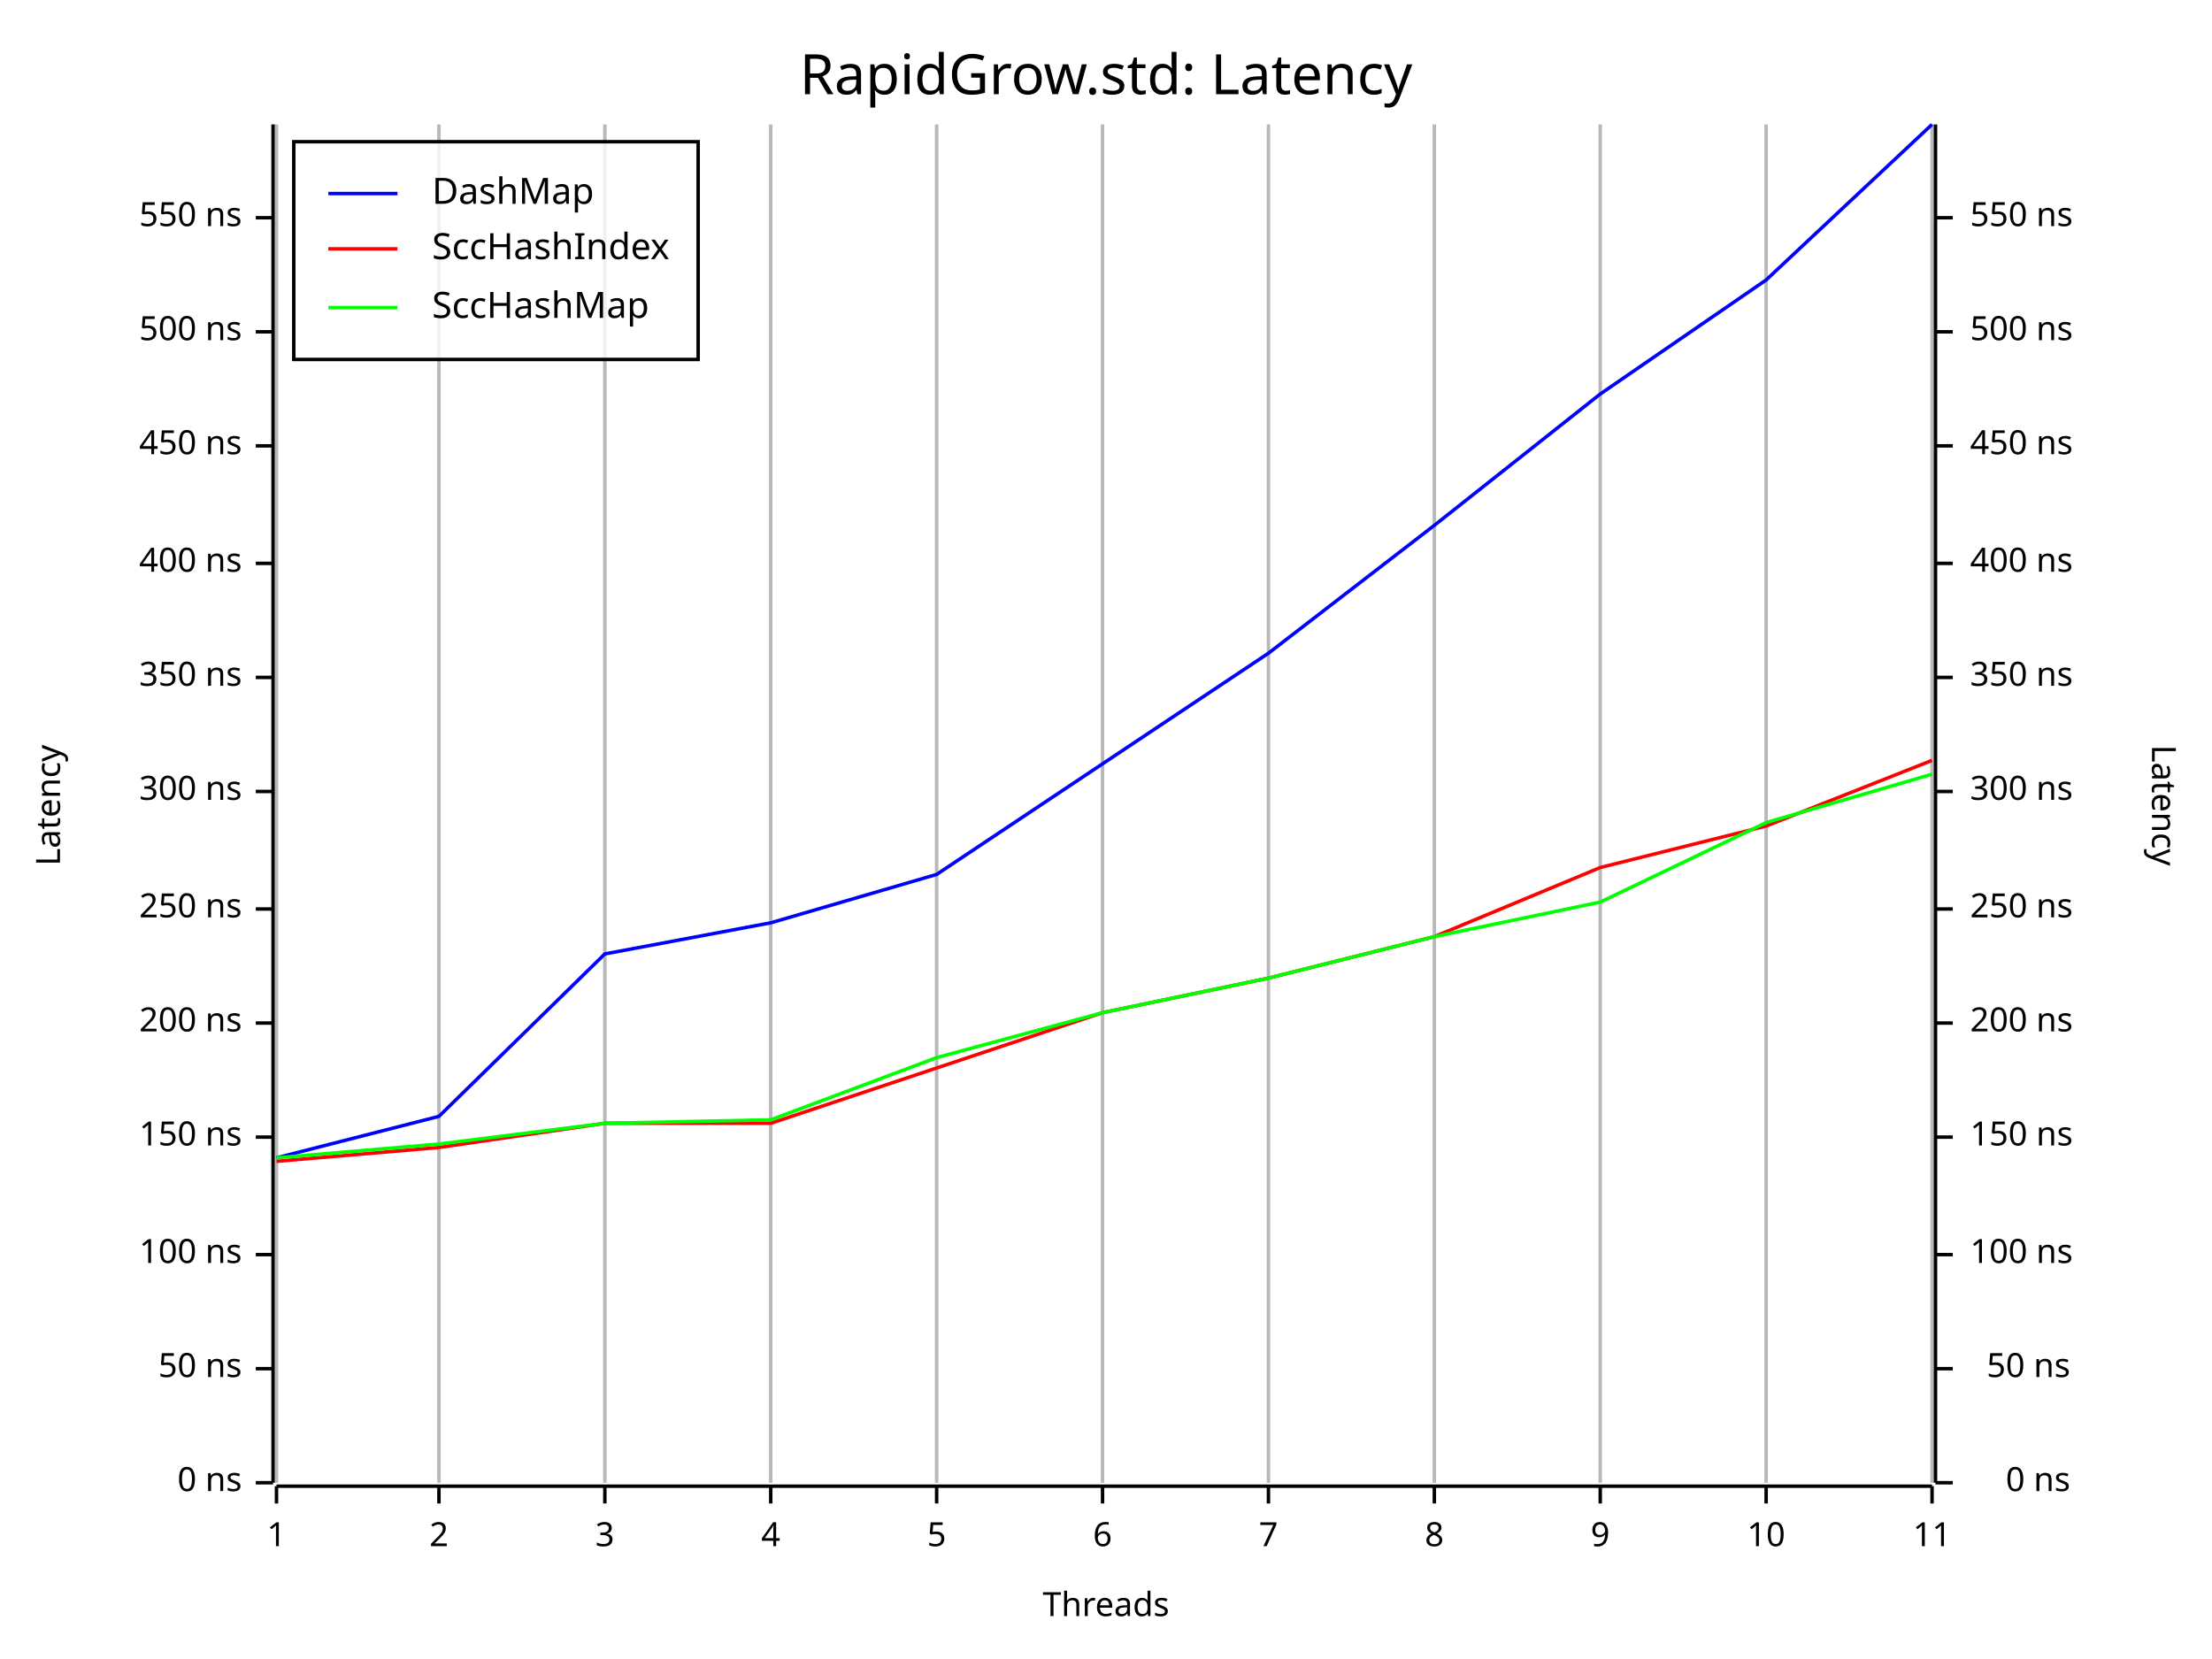
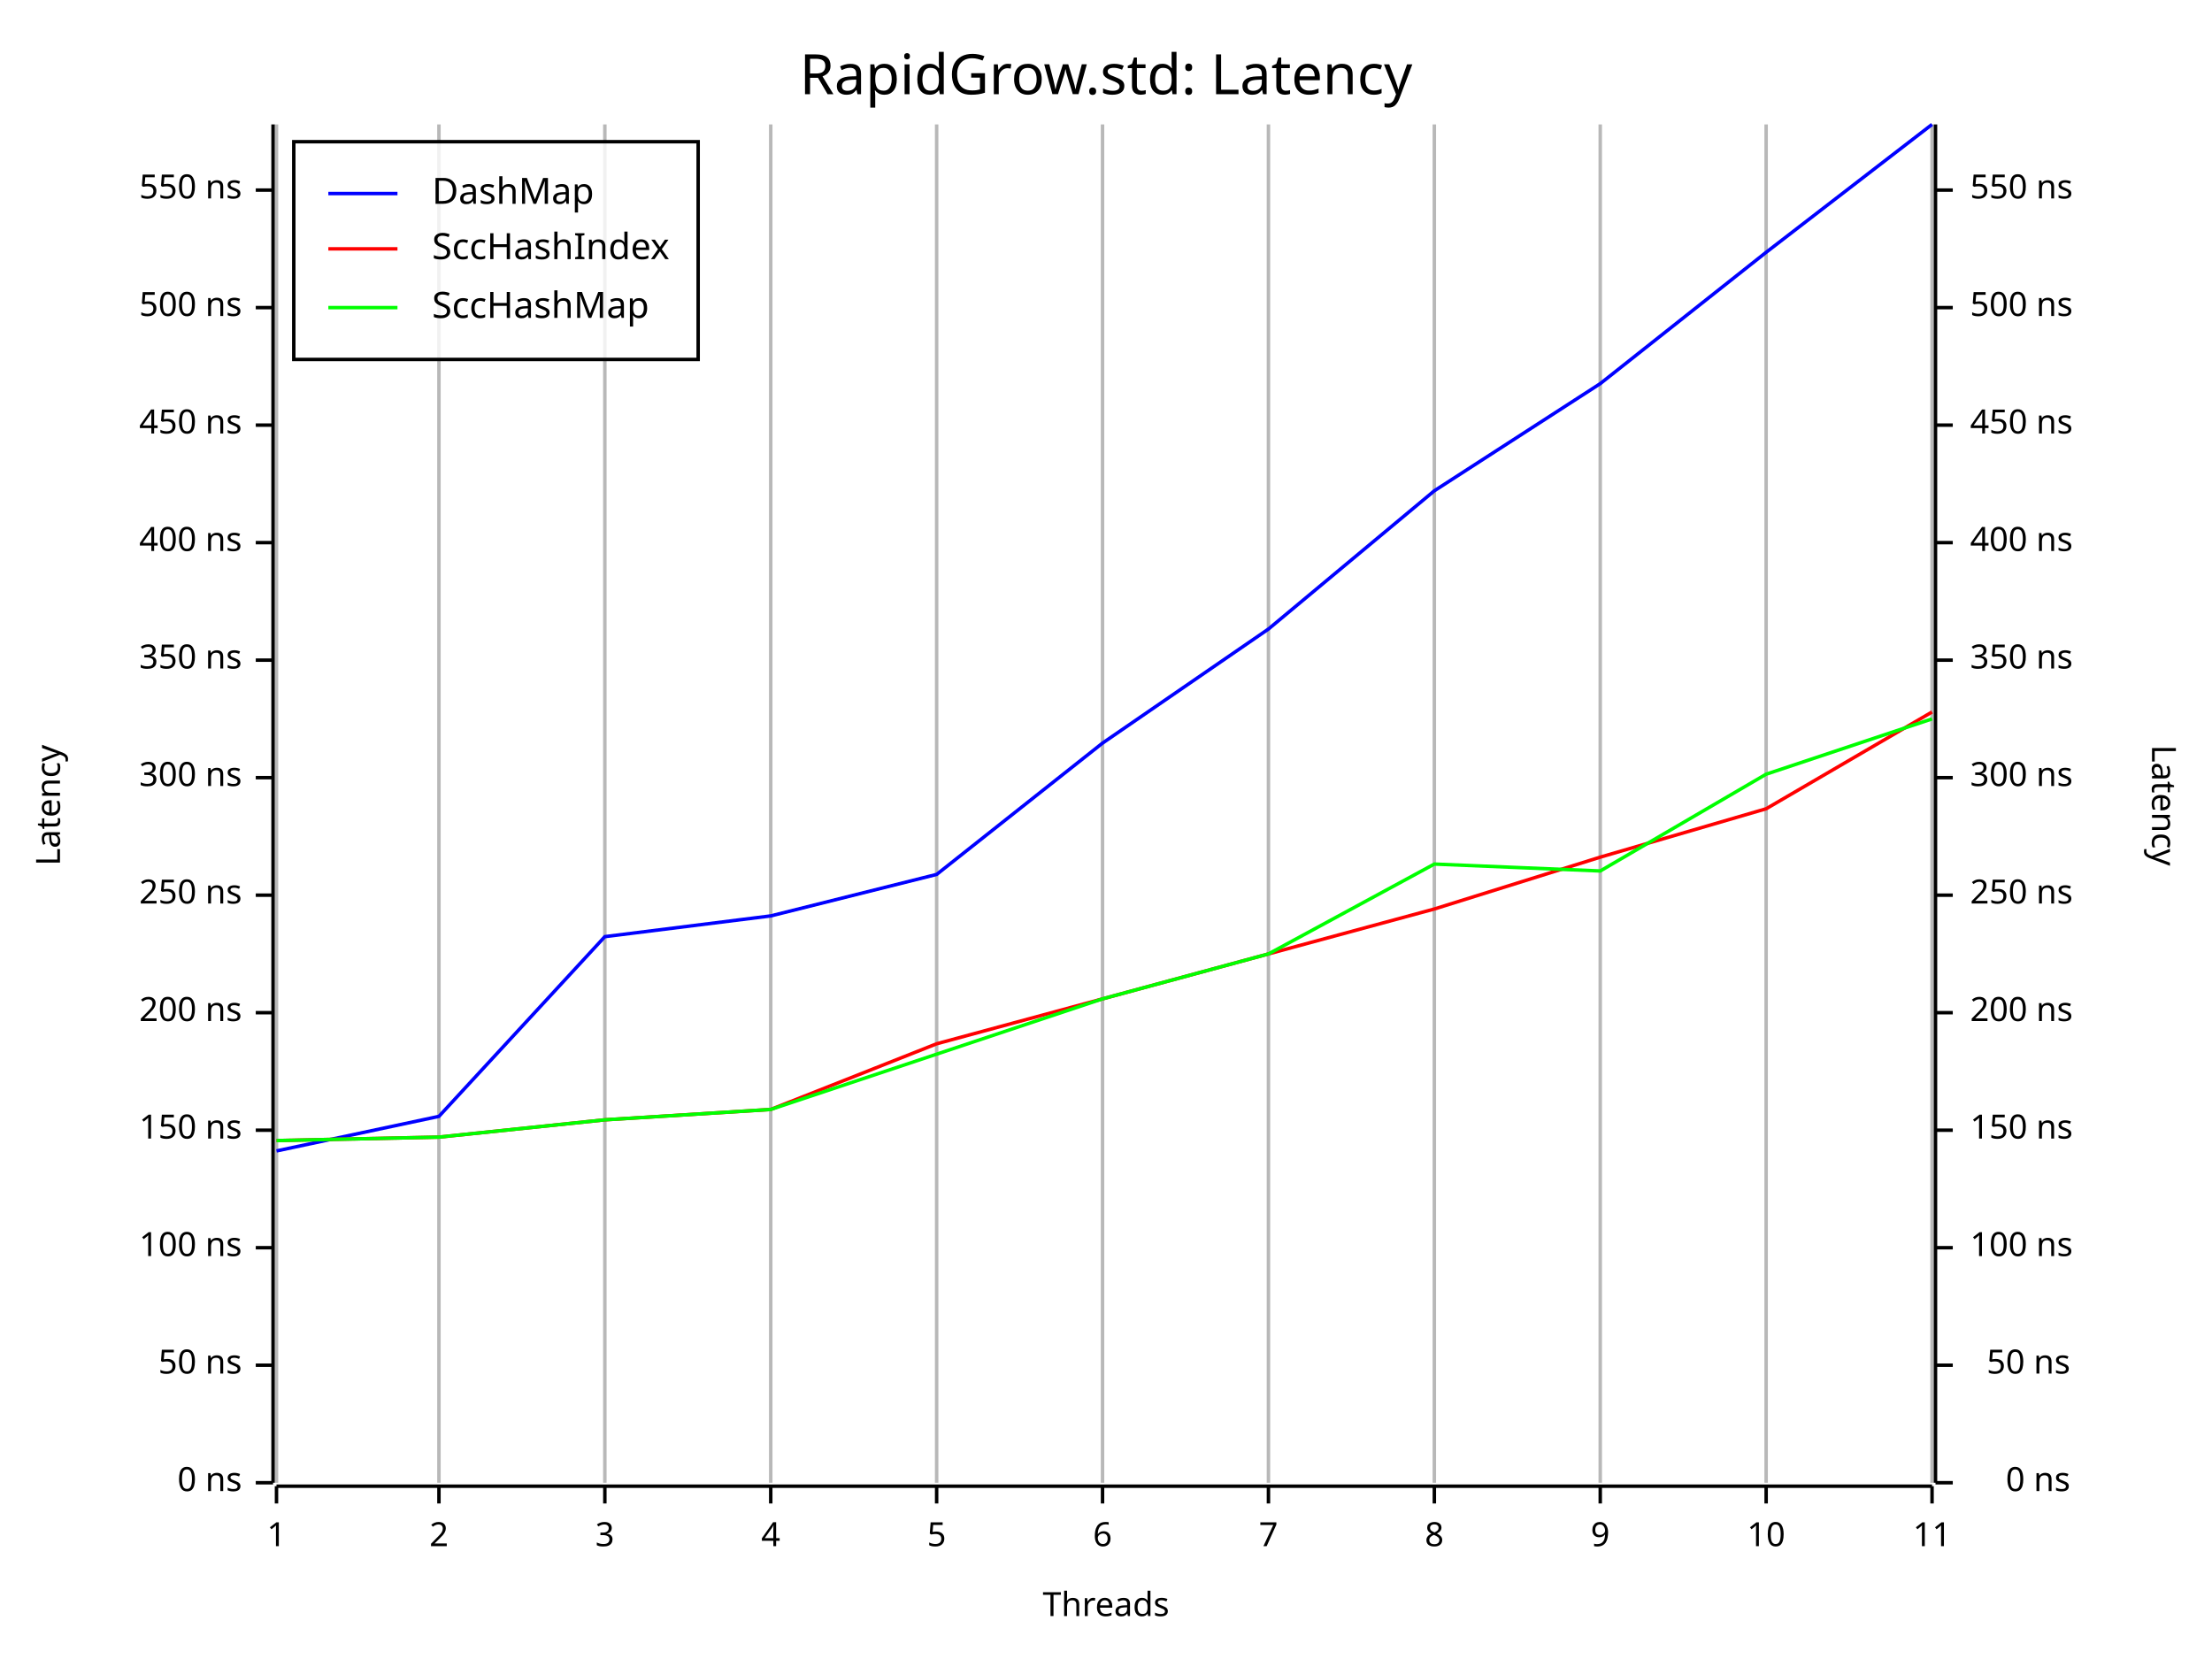
<svg xmlns="http://www.w3.org/2000/svg" width="640" height="480" viewBox="0 0 640 480">
  <rect x="0" y="0" width="640" height="480" opacity="1" fill="#FFFFFF" stroke="none" />
  <text x="320" y="15" dy="0.76em" text-anchor="middle" font-family="Fira Code" font-size="16.129" opacity="1" fill="#000000">
RapidGrow.std: Latency
</text>
  <line opacity="0.1" stroke="#000000" stroke-width="1" x1="80" y1="429" x2="80" y2="36" />
  <line opacity="0.1" stroke="#000000" stroke-width="1" x1="127" y1="429" x2="127" y2="36" />
  <line opacity="0.1" stroke="#000000" stroke-width="1" x1="175" y1="429" x2="175" y2="36" />
  <line opacity="0.1" stroke="#000000" stroke-width="1" x1="223" y1="429" x2="223" y2="36" />
  <line opacity="0.1" stroke="#000000" stroke-width="1" x1="271" y1="429" x2="271" y2="36" />
  <line opacity="0.1" stroke="#000000" stroke-width="1" x1="319" y1="429" x2="319" y2="36" />
  <line opacity="0.1" stroke="#000000" stroke-width="1" x1="367" y1="429" x2="367" y2="36" />
  <line opacity="0.1" stroke="#000000" stroke-width="1" x1="415" y1="429" x2="415" y2="36" />
  <line opacity="0.1" stroke="#000000" stroke-width="1" x1="463" y1="429" x2="463" y2="36" />
  <line opacity="0.1" stroke="#000000" stroke-width="1" x1="511" y1="429" x2="511" y2="36" />
  <line opacity="0.1" stroke="#000000" stroke-width="1" x1="559" y1="429" x2="559" y2="36" />
  <text x="10" y="233" dy="0.76em" text-anchor="middle" font-family="sans-serif" font-size="9.677" opacity="1" fill="#000000" transform="rotate(270, 10, 233)">
Latency
</text>
  <text x="320" y="470" dy="-0.5ex" text-anchor="middle" font-family="sans-serif" font-size="9.677" opacity="1" fill="#000000">
Threads
</text>
  <text x="630" y="233" dy="0.76em" text-anchor="middle" font-family="sans-serif" font-size="9.677" opacity="1" fill="#000000" transform="rotate(90, 630, 233)">
Latency
</text>
  <line opacity="0.2" stroke="#000000" stroke-width="1" x1="80" y1="429" x2="80" y2="36" />
  <line opacity="0.2" stroke="#000000" stroke-width="1" x1="127" y1="429" x2="127" y2="36" />
  <line opacity="0.2" stroke="#000000" stroke-width="1" x1="175" y1="429" x2="175" y2="36" />
  <line opacity="0.2" stroke="#000000" stroke-width="1" x1="223" y1="429" x2="223" y2="36" />
  <line opacity="0.2" stroke="#000000" stroke-width="1" x1="271" y1="429" x2="271" y2="36" />
  <line opacity="0.2" stroke="#000000" stroke-width="1" x1="319" y1="429" x2="319" y2="36" />
  <line opacity="0.2" stroke="#000000" stroke-width="1" x1="367" y1="429" x2="367" y2="36" />
  <line opacity="0.2" stroke="#000000" stroke-width="1" x1="415" y1="429" x2="415" y2="36" />
  <line opacity="0.2" stroke="#000000" stroke-width="1" x1="463" y1="429" x2="463" y2="36" />
  <line opacity="0.2" stroke="#000000" stroke-width="1" x1="511" y1="429" x2="511" y2="36" />
  <line opacity="0.2" stroke="#000000" stroke-width="1" x1="559" y1="429" x2="559" y2="36" />
  <polyline fill="none" opacity="1" stroke="#000000" stroke-width="1" points="79,36 79,429 " />
  <text x="70" y="429" dy="0.5ex" text-anchor="end" font-family="sans-serif" font-size="9.677" opacity="1" fill="#000000">
0 ns
</text>
  <polyline fill="none" opacity="1" stroke="#000000" stroke-width="1" points="74,429 79,429 " />
-   <text x="70" y="396" dy="0.5ex" text-anchor="end" font-family="sans-serif" font-size="9.677" opacity="1" fill="#000000">
+   <text x="70" y="395" dy="0.5ex" text-anchor="end" font-family="sans-serif" font-size="9.677" opacity="1" fill="#000000">
50 ns
</text>
-   <polyline fill="none" opacity="1" stroke="#000000" stroke-width="1" points="74,396 79,396 " />
-   <text x="70" y="363" dy="0.5ex" text-anchor="end" font-family="sans-serif" font-size="9.677" opacity="1" fill="#000000">
+   <polyline fill="none" opacity="1" stroke="#000000" stroke-width="1" points="74,395 79,395 " />
+   <text x="70" y="361" dy="0.5ex" text-anchor="end" font-family="sans-serif" font-size="9.677" opacity="1" fill="#000000">
100 ns
</text>
-   <polyline fill="none" opacity="1" stroke="#000000" stroke-width="1" points="74,363 79,363 " />
-   <text x="70" y="329" dy="0.5ex" text-anchor="end" font-family="sans-serif" font-size="9.677" opacity="1" fill="#000000">
+   <polyline fill="none" opacity="1" stroke="#000000" stroke-width="1" points="74,361 79,361 " />
+   <text x="70" y="327" dy="0.5ex" text-anchor="end" font-family="sans-serif" font-size="9.677" opacity="1" fill="#000000">
150 ns
</text>
-   <polyline fill="none" opacity="1" stroke="#000000" stroke-width="1" points="74,329 79,329 " />
-   <text x="70" y="296" dy="0.5ex" text-anchor="end" font-family="sans-serif" font-size="9.677" opacity="1" fill="#000000">
+   <polyline fill="none" opacity="1" stroke="#000000" stroke-width="1" points="74,327 79,327 " />
+   <text x="70" y="293" dy="0.5ex" text-anchor="end" font-family="sans-serif" font-size="9.677" opacity="1" fill="#000000">
200 ns
</text>
-   <polyline fill="none" opacity="1" stroke="#000000" stroke-width="1" points="74,296 79,296 " />
-   <text x="70" y="263" dy="0.5ex" text-anchor="end" font-family="sans-serif" font-size="9.677" opacity="1" fill="#000000">
+   <polyline fill="none" opacity="1" stroke="#000000" stroke-width="1" points="74,293 79,293 " />
+   <text x="70" y="259" dy="0.5ex" text-anchor="end" font-family="sans-serif" font-size="9.677" opacity="1" fill="#000000">
250 ns
</text>
-   <polyline fill="none" opacity="1" stroke="#000000" stroke-width="1" points="74,263 79,263 " />
-   <text x="70" y="229" dy="0.5ex" text-anchor="end" font-family="sans-serif" font-size="9.677" opacity="1" fill="#000000">
+   <polyline fill="none" opacity="1" stroke="#000000" stroke-width="1" points="74,259 79,259 " />
+   <text x="70" y="225" dy="0.5ex" text-anchor="end" font-family="sans-serif" font-size="9.677" opacity="1" fill="#000000">
300 ns
</text>
-   <polyline fill="none" opacity="1" stroke="#000000" stroke-width="1" points="74,229 79,229 " />
-   <text x="70" y="196" dy="0.5ex" text-anchor="end" font-family="sans-serif" font-size="9.677" opacity="1" fill="#000000">
+   <polyline fill="none" opacity="1" stroke="#000000" stroke-width="1" points="74,225 79,225 " />
+   <text x="70" y="191" dy="0.5ex" text-anchor="end" font-family="sans-serif" font-size="9.677" opacity="1" fill="#000000">
350 ns
</text>
-   <polyline fill="none" opacity="1" stroke="#000000" stroke-width="1" points="74,196 79,196 " />
-   <text x="70" y="163" dy="0.5ex" text-anchor="end" font-family="sans-serif" font-size="9.677" opacity="1" fill="#000000">
+   <polyline fill="none" opacity="1" stroke="#000000" stroke-width="1" points="74,191 79,191 " />
+   <text x="70" y="157" dy="0.5ex" text-anchor="end" font-family="sans-serif" font-size="9.677" opacity="1" fill="#000000">
400 ns
</text>
-   <polyline fill="none" opacity="1" stroke="#000000" stroke-width="1" points="74,163 79,163 " />
-   <text x="70" y="129" dy="0.5ex" text-anchor="end" font-family="sans-serif" font-size="9.677" opacity="1" fill="#000000">
+   <polyline fill="none" opacity="1" stroke="#000000" stroke-width="1" points="74,157 79,157 " />
+   <text x="70" y="123" dy="0.5ex" text-anchor="end" font-family="sans-serif" font-size="9.677" opacity="1" fill="#000000">
450 ns
</text>
-   <polyline fill="none" opacity="1" stroke="#000000" stroke-width="1" points="74,129 79,129 " />
-   <text x="70" y="96" dy="0.5ex" text-anchor="end" font-family="sans-serif" font-size="9.677" opacity="1" fill="#000000">
+   <polyline fill="none" opacity="1" stroke="#000000" stroke-width="1" points="74,123 79,123 " />
+   <text x="70" y="89" dy="0.5ex" text-anchor="end" font-family="sans-serif" font-size="9.677" opacity="1" fill="#000000">
500 ns
</text>
-   <polyline fill="none" opacity="1" stroke="#000000" stroke-width="1" points="74,96 79,96 " />
-   <text x="70" y="63" dy="0.5ex" text-anchor="end" font-family="sans-serif" font-size="9.677" opacity="1" fill="#000000">
+   <polyline fill="none" opacity="1" stroke="#000000" stroke-width="1" points="74,89 79,89 " />
+   <text x="70" y="55" dy="0.5ex" text-anchor="end" font-family="sans-serif" font-size="9.677" opacity="1" fill="#000000">
550 ns
</text>
-   <polyline fill="none" opacity="1" stroke="#000000" stroke-width="1" points="74,63 79,63 " />
+   <polyline fill="none" opacity="1" stroke="#000000" stroke-width="1" points="74,55 79,55 " />
  <polyline fill="none" opacity="1" stroke="#000000" stroke-width="1" points="80,430 559,430 " />
  <text x="80" y="440" dy="0.76em" text-anchor="middle" font-family="sans-serif" font-size="9.677" opacity="1" fill="#000000">
1
</text>
  <polyline fill="none" opacity="1" stroke="#000000" stroke-width="1" points="80,430 80,435 " />
  <text x="127" y="440" dy="0.76em" text-anchor="middle" font-family="sans-serif" font-size="9.677" opacity="1" fill="#000000">
2
</text>
  <polyline fill="none" opacity="1" stroke="#000000" stroke-width="1" points="127,430 127,435 " />
  <text x="175" y="440" dy="0.76em" text-anchor="middle" font-family="sans-serif" font-size="9.677" opacity="1" fill="#000000">
3
</text>
  <polyline fill="none" opacity="1" stroke="#000000" stroke-width="1" points="175,430 175,435 " />
  <text x="223" y="440" dy="0.76em" text-anchor="middle" font-family="sans-serif" font-size="9.677" opacity="1" fill="#000000">
4
</text>
  <polyline fill="none" opacity="1" stroke="#000000" stroke-width="1" points="223,430 223,435 " />
  <text x="271" y="440" dy="0.76em" text-anchor="middle" font-family="sans-serif" font-size="9.677" opacity="1" fill="#000000">
5
</text>
  <polyline fill="none" opacity="1" stroke="#000000" stroke-width="1" points="271,430 271,435 " />
  <text x="319" y="440" dy="0.76em" text-anchor="middle" font-family="sans-serif" font-size="9.677" opacity="1" fill="#000000">
6
</text>
  <polyline fill="none" opacity="1" stroke="#000000" stroke-width="1" points="319,430 319,435 " />
  <text x="367" y="440" dy="0.76em" text-anchor="middle" font-family="sans-serif" font-size="9.677" opacity="1" fill="#000000">
7
</text>
  <polyline fill="none" opacity="1" stroke="#000000" stroke-width="1" points="367,430 367,435 " />
  <text x="415" y="440" dy="0.76em" text-anchor="middle" font-family="sans-serif" font-size="9.677" opacity="1" fill="#000000">
8
</text>
  <polyline fill="none" opacity="1" stroke="#000000" stroke-width="1" points="415,430 415,435 " />
  <text x="463" y="440" dy="0.76em" text-anchor="middle" font-family="sans-serif" font-size="9.677" opacity="1" fill="#000000">
9
</text>
  <polyline fill="none" opacity="1" stroke="#000000" stroke-width="1" points="463,430 463,435 " />
  <text x="511" y="440" dy="0.76em" text-anchor="middle" font-family="sans-serif" font-size="9.677" opacity="1" fill="#000000">
10
</text>
  <polyline fill="none" opacity="1" stroke="#000000" stroke-width="1" points="511,430 511,435 " />
  <text x="559" y="440" dy="0.76em" text-anchor="middle" font-family="sans-serif" font-size="9.677" opacity="1" fill="#000000">
11
</text>
  <polyline fill="none" opacity="1" stroke="#000000" stroke-width="1" points="559,430 559,435 " />
  <polyline fill="none" opacity="1" stroke="#000000" stroke-width="1" points="560,36 560,429 " />
  <text x="599" y="429" dy="0.5ex" text-anchor="end" font-family="sans-serif" font-size="9.677" opacity="1" fill="#000000">
0 ns
</text>
  <polyline fill="none" opacity="1" stroke="#000000" stroke-width="1" points="560,429 565,429 " />
-   <text x="599" y="396" dy="0.5ex" text-anchor="end" font-family="sans-serif" font-size="9.677" opacity="1" fill="#000000">
+   <text x="599" y="395" dy="0.5ex" text-anchor="end" font-family="sans-serif" font-size="9.677" opacity="1" fill="#000000">
50 ns
</text>
-   <polyline fill="none" opacity="1" stroke="#000000" stroke-width="1" points="560,396 565,396 " />
-   <text x="570" y="363" dy="0.5ex" text-anchor="start" font-family="sans-serif" font-size="9.677" opacity="1" fill="#000000">
+   <polyline fill="none" opacity="1" stroke="#000000" stroke-width="1" points="560,395 565,395 " />
+   <text x="570" y="361" dy="0.5ex" text-anchor="start" font-family="sans-serif" font-size="9.677" opacity="1" fill="#000000">
100 ns
</text>
-   <polyline fill="none" opacity="1" stroke="#000000" stroke-width="1" points="560,363 565,363 " />
-   <text x="570" y="329" dy="0.5ex" text-anchor="start" font-family="sans-serif" font-size="9.677" opacity="1" fill="#000000">
+   <polyline fill="none" opacity="1" stroke="#000000" stroke-width="1" points="560,361 565,361 " />
+   <text x="570" y="327" dy="0.5ex" text-anchor="start" font-family="sans-serif" font-size="9.677" opacity="1" fill="#000000">
150 ns
</text>
-   <polyline fill="none" opacity="1" stroke="#000000" stroke-width="1" points="560,329 565,329 " />
-   <text x="570" y="296" dy="0.5ex" text-anchor="start" font-family="sans-serif" font-size="9.677" opacity="1" fill="#000000">
+   <polyline fill="none" opacity="1" stroke="#000000" stroke-width="1" points="560,327 565,327 " />
+   <text x="570" y="293" dy="0.5ex" text-anchor="start" font-family="sans-serif" font-size="9.677" opacity="1" fill="#000000">
200 ns
</text>
-   <polyline fill="none" opacity="1" stroke="#000000" stroke-width="1" points="560,296 565,296 " />
-   <text x="570" y="263" dy="0.5ex" text-anchor="start" font-family="sans-serif" font-size="9.677" opacity="1" fill="#000000">
+   <polyline fill="none" opacity="1" stroke="#000000" stroke-width="1" points="560,293 565,293 " />
+   <text x="570" y="259" dy="0.5ex" text-anchor="start" font-family="sans-serif" font-size="9.677" opacity="1" fill="#000000">
250 ns
</text>
-   <polyline fill="none" opacity="1" stroke="#000000" stroke-width="1" points="560,263 565,263 " />
-   <text x="570" y="229" dy="0.5ex" text-anchor="start" font-family="sans-serif" font-size="9.677" opacity="1" fill="#000000">
+   <polyline fill="none" opacity="1" stroke="#000000" stroke-width="1" points="560,259 565,259 " />
+   <text x="570" y="225" dy="0.5ex" text-anchor="start" font-family="sans-serif" font-size="9.677" opacity="1" fill="#000000">
300 ns
</text>
-   <polyline fill="none" opacity="1" stroke="#000000" stroke-width="1" points="560,229 565,229 " />
-   <text x="570" y="196" dy="0.5ex" text-anchor="start" font-family="sans-serif" font-size="9.677" opacity="1" fill="#000000">
+   <polyline fill="none" opacity="1" stroke="#000000" stroke-width="1" points="560,225 565,225 " />
+   <text x="570" y="191" dy="0.5ex" text-anchor="start" font-family="sans-serif" font-size="9.677" opacity="1" fill="#000000">
350 ns
</text>
-   <polyline fill="none" opacity="1" stroke="#000000" stroke-width="1" points="560,196 565,196 " />
-   <text x="570" y="163" dy="0.5ex" text-anchor="start" font-family="sans-serif" font-size="9.677" opacity="1" fill="#000000">
+   <polyline fill="none" opacity="1" stroke="#000000" stroke-width="1" points="560,191 565,191 " />
+   <text x="570" y="157" dy="0.5ex" text-anchor="start" font-family="sans-serif" font-size="9.677" opacity="1" fill="#000000">
400 ns
</text>
-   <polyline fill="none" opacity="1" stroke="#000000" stroke-width="1" points="560,163 565,163 " />
-   <text x="570" y="129" dy="0.5ex" text-anchor="start" font-family="sans-serif" font-size="9.677" opacity="1" fill="#000000">
+   <polyline fill="none" opacity="1" stroke="#000000" stroke-width="1" points="560,157 565,157 " />
+   <text x="570" y="123" dy="0.5ex" text-anchor="start" font-family="sans-serif" font-size="9.677" opacity="1" fill="#000000">
450 ns
</text>
-   <polyline fill="none" opacity="1" stroke="#000000" stroke-width="1" points="560,129 565,129 " />
-   <text x="570" y="96" dy="0.5ex" text-anchor="start" font-family="sans-serif" font-size="9.677" opacity="1" fill="#000000">
+   <polyline fill="none" opacity="1" stroke="#000000" stroke-width="1" points="560,123 565,123 " />
+   <text x="570" y="89" dy="0.5ex" text-anchor="start" font-family="sans-serif" font-size="9.677" opacity="1" fill="#000000">
500 ns
</text>
-   <polyline fill="none" opacity="1" stroke="#000000" stroke-width="1" points="560,96 565,96 " />
-   <text x="570" y="63" dy="0.5ex" text-anchor="start" font-family="sans-serif" font-size="9.677" opacity="1" fill="#000000">
+   <polyline fill="none" opacity="1" stroke="#000000" stroke-width="1" points="560,89 565,89 " />
+   <text x="570" y="55" dy="0.5ex" text-anchor="start" font-family="sans-serif" font-size="9.677" opacity="1" fill="#000000">
550 ns
</text>
-   <polyline fill="none" opacity="1" stroke="#000000" stroke-width="1" points="560,63 565,63 " />
-   <polyline fill="none" opacity="1" stroke="#0000FF" stroke-width="1" points="80,335 127,323 175,276 223,267 271,253 319,221 367,189 415,152 463,114 511,81 559,36 " />
-   <polyline fill="none" opacity="1" stroke="#FF0000" stroke-width="1" points="80,336 127,332 175,325 223,325 271,309 319,293 367,283 415,271 463,251 511,239 559,220 " />
-   <polyline fill="none" opacity="1" stroke="#00FF00" stroke-width="1" points="80,335 127,331 175,325 223,324 271,306 319,293 367,283 415,271 463,261 511,238 559,224 " />
+   <polyline fill="none" opacity="1" stroke="#000000" stroke-width="1" points="560,55 565,55 " />
+   <polyline fill="none" opacity="1" stroke="#0000FF" stroke-width="1" points="80,333 127,323 175,271 223,265 271,253 319,215 367,182 415,142 463,111 511,73 559,36 " />
+   <polyline fill="none" opacity="1" stroke="#FF0000" stroke-width="1" points="80,330 127,329 175,324 223,321 271,302 319,289 367,276 415,263 463,248 511,234 559,206 " />
+   <polyline fill="none" opacity="1" stroke="#00FF00" stroke-width="1" points="80,330 127,329 175,324 223,321 271,305 319,289 367,276 415,250 463,252 511,224 559,208 " />
  <rect x="85" y="41" width="117" height="63" opacity="0.8" fill="#FFFFFF" stroke="none" />
  <rect x="85" y="41" width="117" height="63" opacity="1" fill="none" stroke="#000000" />
  <text x="125" y="51" dy="0.76em" text-anchor="start" font-family="Fira Code" font-size="10.484" opacity="1" fill="#000000">
DashMap
</text>
  <text x="125" y="67" dy="0.76em" text-anchor="start" font-family="Fira Code" font-size="10.484" opacity="1" fill="#000000">
SccHashIndex
</text>
  <text x="125" y="84" dy="0.76em" text-anchor="start" font-family="Fira Code" font-size="10.484" opacity="1" fill="#000000">
SccHashMap
</text>
  <polyline fill="none" opacity="1" stroke="#0000FF" stroke-width="1" points="95,56 115,56 " />
  <polyline fill="none" opacity="1" stroke="#FF0000" stroke-width="1" points="95,72 115,72 " />
  <polyline fill="none" opacity="1" stroke="#00FF00" stroke-width="1" points="95,89 115,89 " />
</svg>
